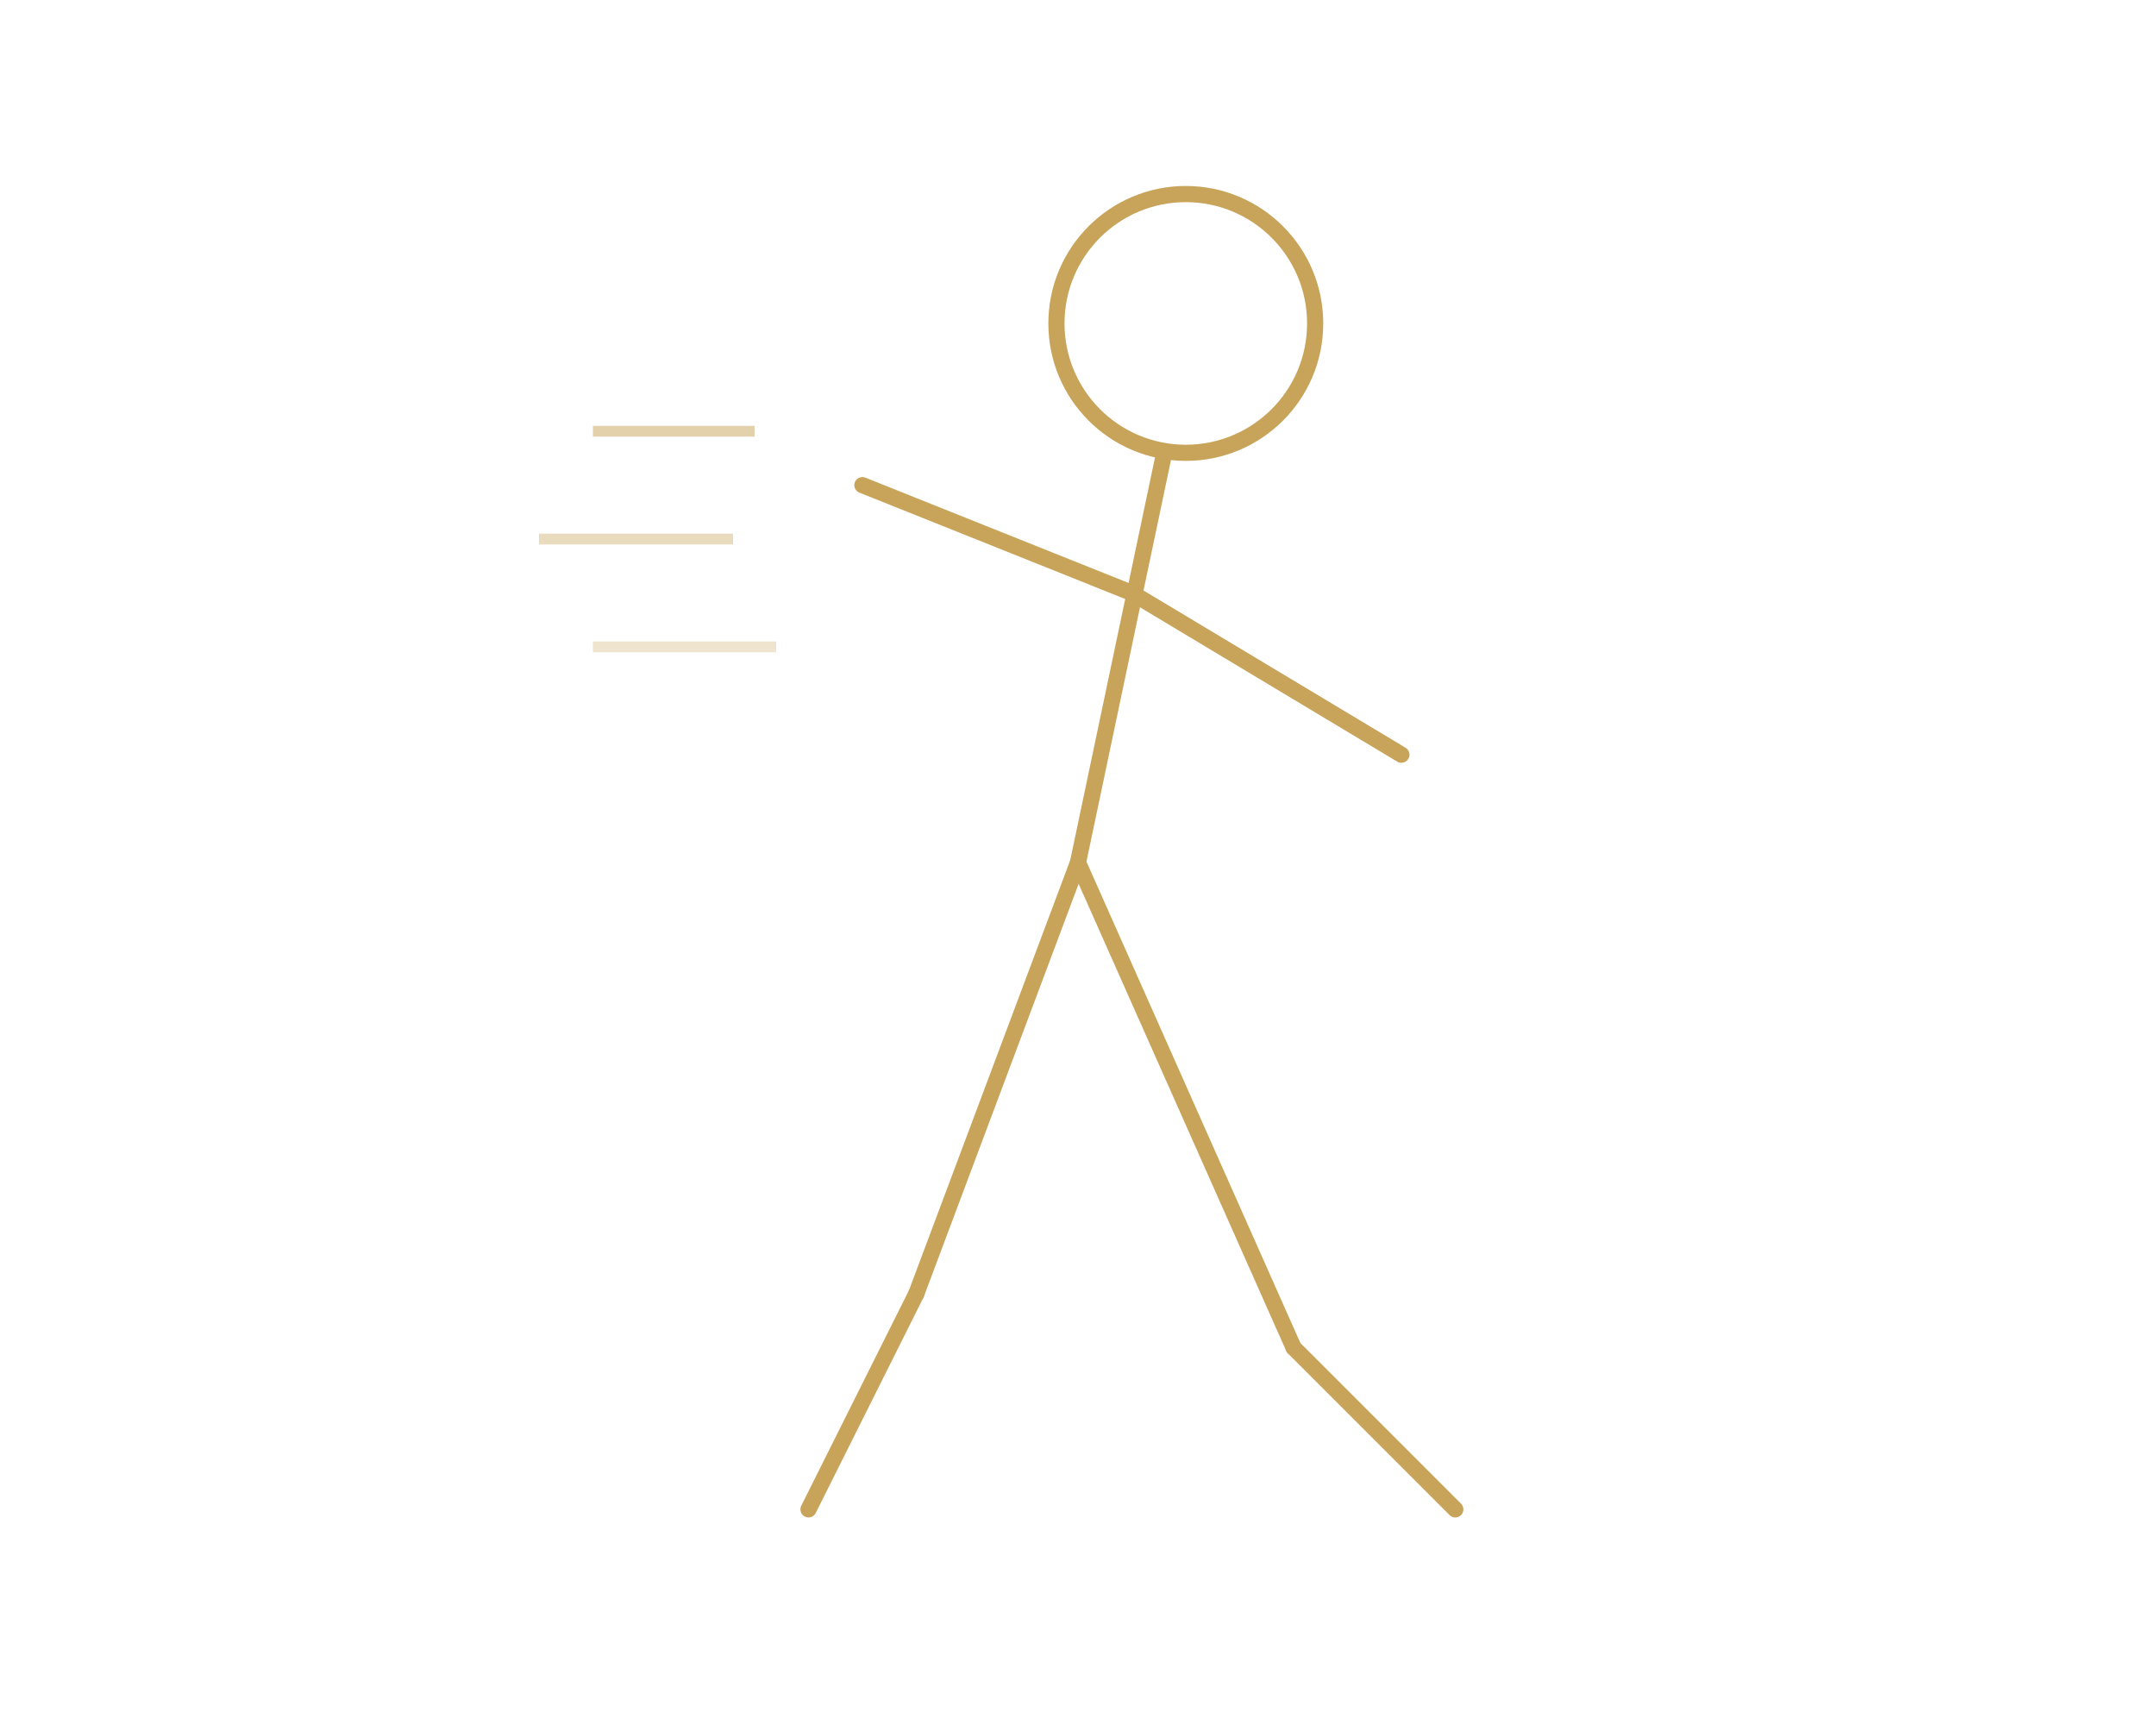
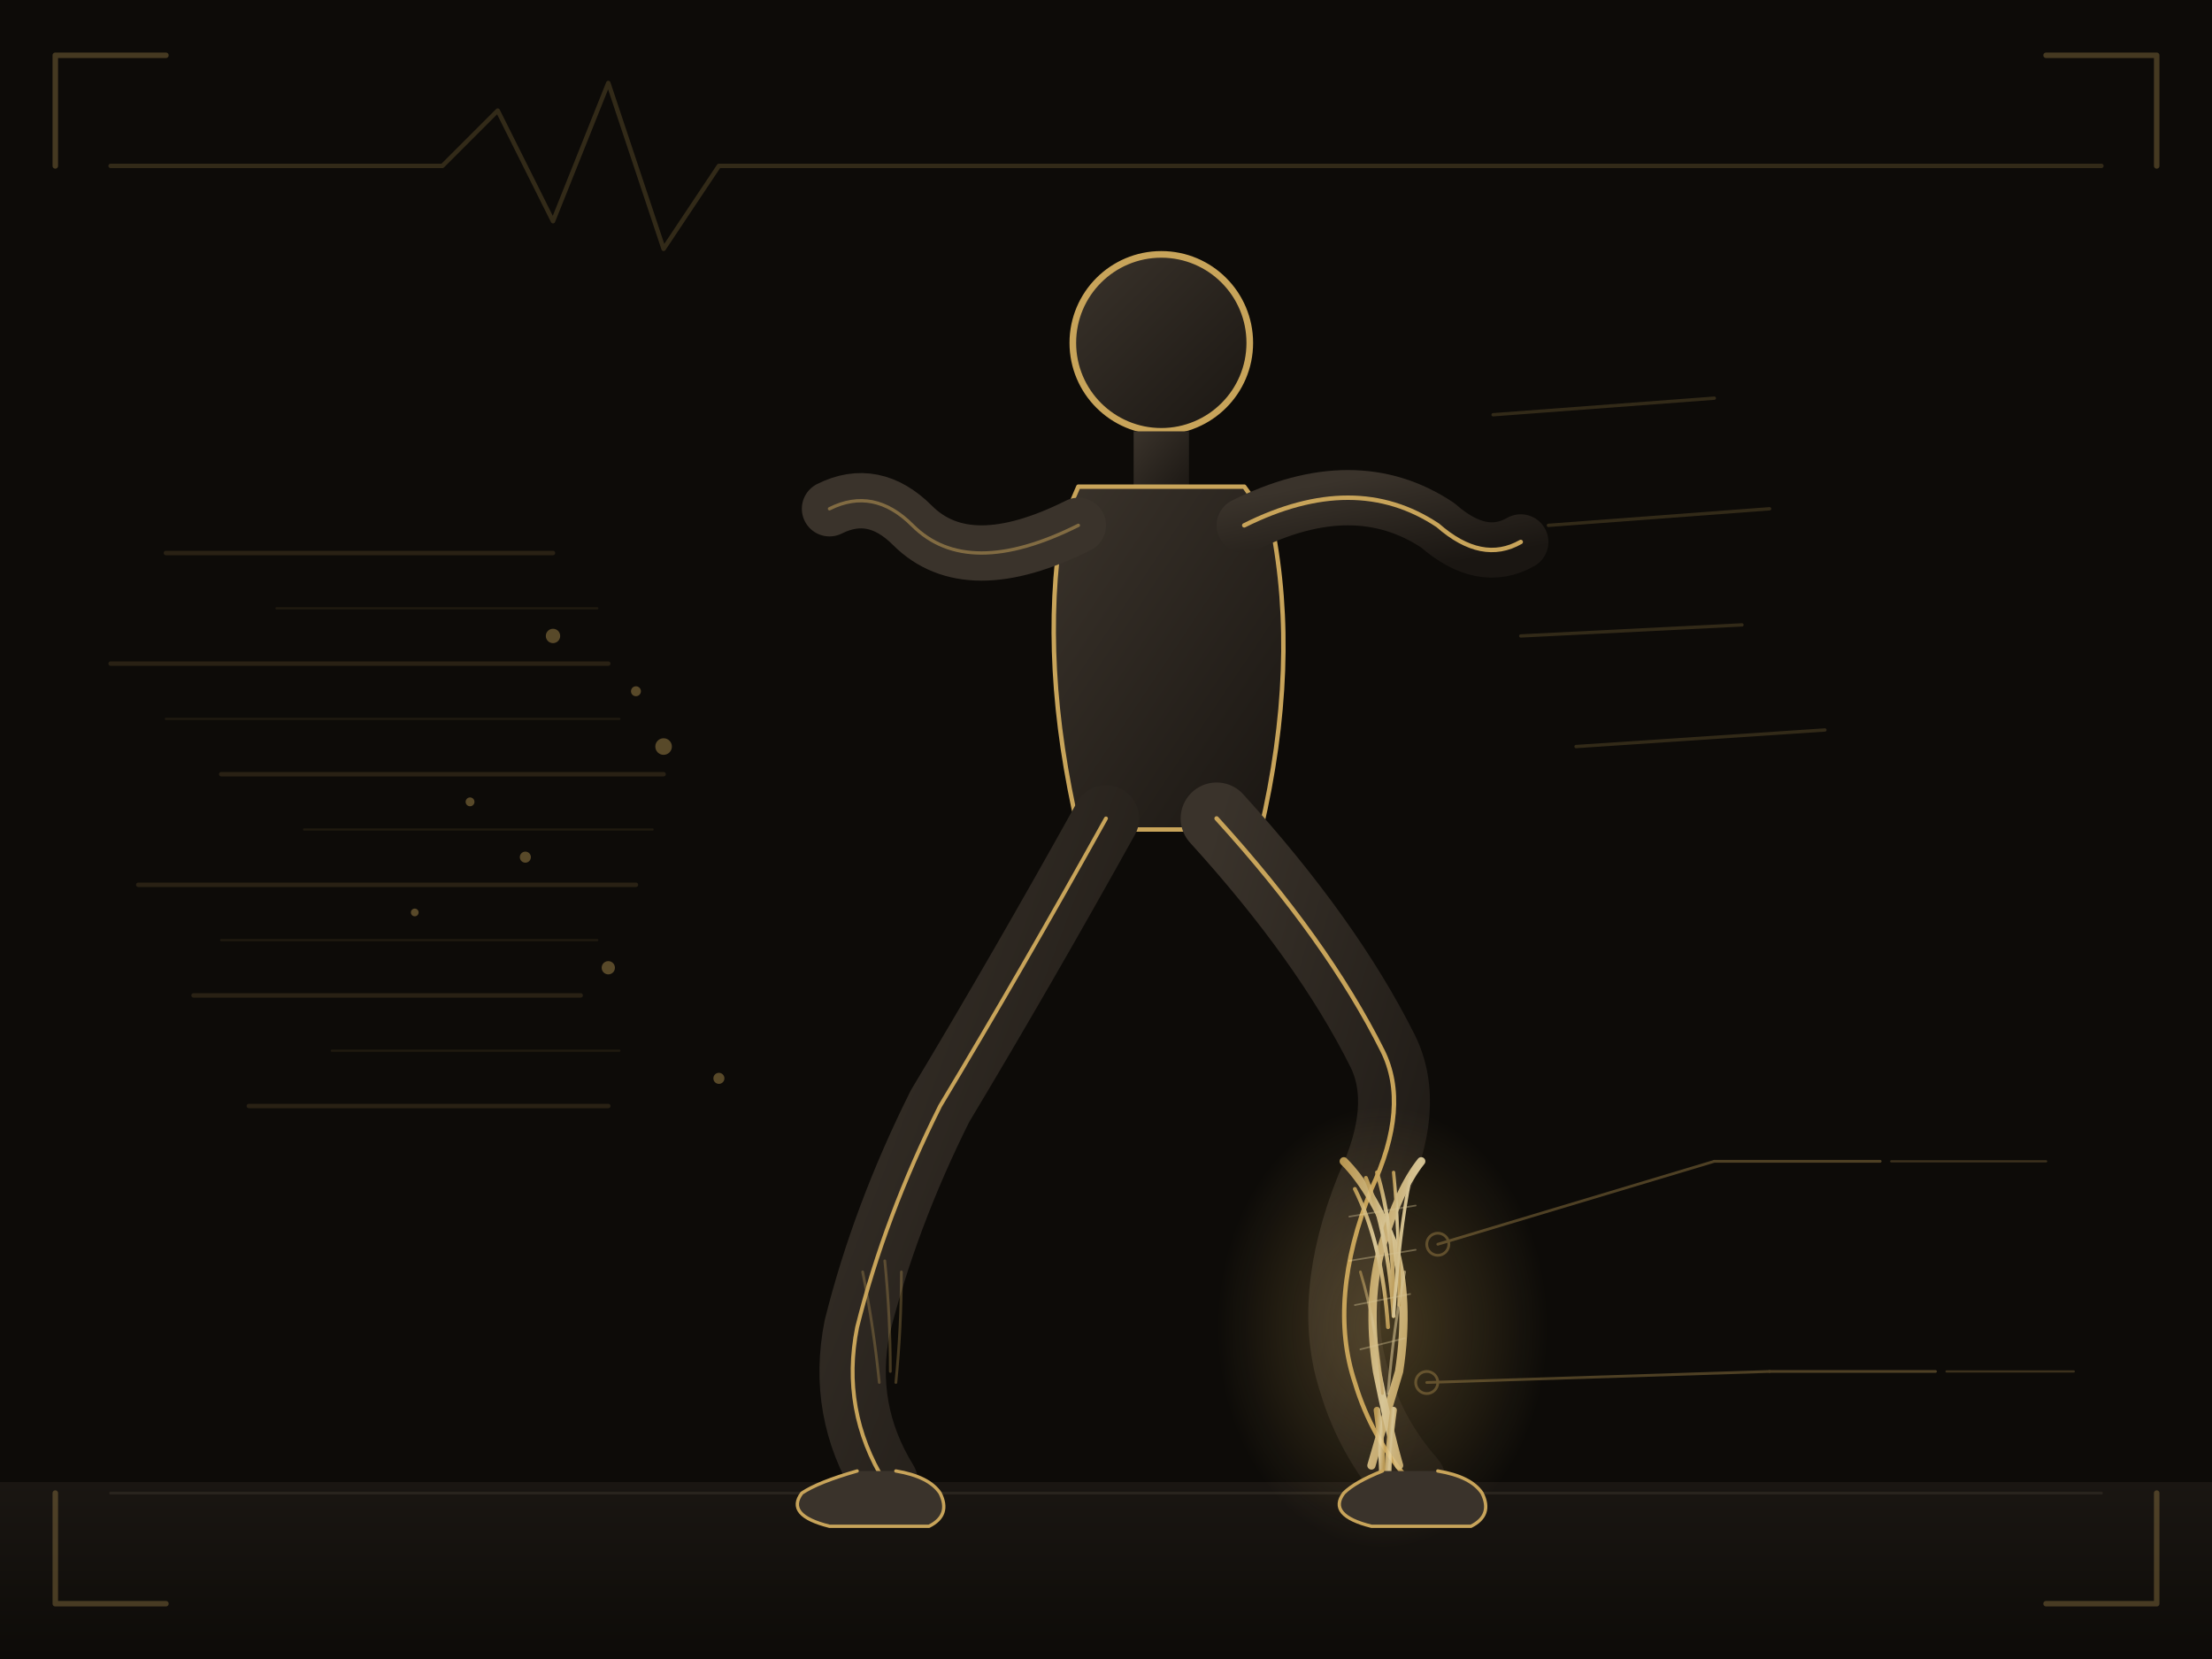
- <svg xmlns="http://www.w3.org/2000/svg" viewBox="0 0 200 160">
-   <circle cx="110" cy="30" r="12" stroke="#c8a45a" stroke-width="1.5" fill="none" />
-   <path d="M108 42 L100 80 L85 120" stroke="#c8a45a" stroke-width="1.5" fill="none" stroke-linecap="round" />
-   <path d="M100 80 L120 125" stroke="#c8a45a" stroke-width="1.5" fill="none" stroke-linecap="round" />
-   <path d="M105 55 L80 45" stroke="#c8a45a" stroke-width="1.5" fill="none" stroke-linecap="round" />
-   <path d="M105 55 L130 70" stroke="#c8a45a" stroke-width="1.5" fill="none" stroke-linecap="round" />
-   <line x1="85" y1="120" x2="75" y2="140" stroke="#c8a45a" stroke-width="1.5" stroke-linecap="round" />
-   <line x1="120" y1="125" x2="135" y2="140" stroke="#c8a45a" stroke-width="1.5" stroke-linecap="round" />
-   <line x1="55" y1="40" x2="70" y2="40" stroke="#c8a45a" stroke-width="1" opacity="0.5" />
-   <line x1="50" y1="50" x2="68" y2="50" stroke="#c8a45a" stroke-width="1" opacity="0.4" />
-   <line x1="55" y1="60" x2="72" y2="60" stroke="#c8a45a" stroke-width="1" opacity="0.3" />
+ <svg xmlns="http://www.w3.org/2000/svg" viewBox="0 0 400 300" stroke-linecap="round" stroke-linejoin="round">
+   <defs>
+     <linearGradient id="bodyGrad" x1="0%" y1="0%" x2="100%" y2="100%">
+       <stop offset="0%" stop-color="#3a332b" />
+       <stop offset="100%" stop-color="#1a1612" />
+     </linearGradient>
+     <linearGradient id="muscleGrad" x1="0%" y1="0%" x2="100%" y2="100%">
+       <stop offset="0%" stop-color="#c8a45a" />
+       <stop offset="50%" stop-color="#e8d5a3" />
+       <stop offset="100%" stop-color="#c8a45a" />
+     </linearGradient>
+     <radialGradient id="glowGrad" cx="50%" cy="50%" r="50%">
+       <stop offset="0%" stop-color="#c8a45a" stop-opacity="0.3" />
+       <stop offset="100%" stop-color="#c8a45a" stop-opacity="0" />
+     </radialGradient>
+     <linearGradient id="groundGrad" x1="0%" y1="0%" x2="0%" y2="100%">
+       <stop offset="0%" stop-color="#1a1612" />
+       <stop offset="100%" stop-color="#0d0b08" />
+     </linearGradient>
+   </defs>
+   <rect width="400" height="300" fill="#0d0b08" />
+   <rect x="0" y="268" width="400" height="32" fill="url(#groundGrad)" />
+   <line x1="20" y1="270" x2="380" y2="270" stroke="#3a332b" stroke-width="0.5" opacity="0.5" />
+   <g stroke="#c8a45a" stroke-width="0.8" opacity="0.15">
+     <line x1="30" y1="100" x2="100" y2="100" />
+     <line x1="20" y1="120" x2="110" y2="120" />
+     <line x1="40" y1="140" x2="120" y2="140" />
+     <line x1="25" y1="160" x2="115" y2="160" />
+     <line x1="35" y1="180" x2="105" y2="180" />
+     <line x1="45" y1="200" x2="110" y2="200" />
+   </g>
+   <g stroke="#c8a45a" stroke-width="0.4" opacity="0.1">
+     <line x1="50" y1="110" x2="108" y2="110" />
+     <line x1="30" y1="130" x2="112" y2="130" />
+     <line x1="55" y1="150" x2="118" y2="150" />
+     <line x1="40" y1="170" x2="108" y2="170" />
+     <line x1="60" y1="190" x2="112" y2="190" />
+   </g>
+   <circle cx="210" cy="62" r="16" fill="url(#bodyGrad)" stroke="#c8a45a" stroke-width="1.2" />
+   <path d="M205,78 L205,90 L215,90 L215,78" fill="url(#bodyGrad)" stroke="none" />
+   <path d="M195,88 L225,88 L230,95 Q235,120 228,150 L195,150 Q188,120 192,95 Z" fill="url(#bodyGrad)" stroke="#c8a45a" stroke-width="0.8" />
+   <path d="M195,95 Q175,105 165,95 Q158,88 150,92" fill="none" stroke="#3a332b" stroke-width="10" />
+   <path d="M195,95 Q175,105 165,95 Q158,88 150,92" fill="none" stroke="#c8a45a" stroke-width="0.6" opacity="0.5" />
+   <path d="M225,95 Q245,85 260,95 Q268,102 275,98" fill="none" stroke="url(#bodyGrad)" stroke-width="10" />
+   <path d="M225,95 Q245,85 260,95 Q268,102 275,98" fill="none" stroke="#c8a45a" stroke-width="0.8" />
+   <path d="M200,148 Q185,175 170,200 Q160,220 155,240 Q152,255 160,268" fill="none" stroke="url(#bodyGrad)" stroke-width="12" />
+   <path d="M200,148 Q185,175 170,200 Q160,220 155,240 Q152,255 160,268" fill="none" stroke="#c8a45a" stroke-width="0.7" />
+   <path d="M220,148 Q240,170 250,190 Q255,200 248,215 Q240,235 245,250 Q248,260 255,268" fill="none" stroke="url(#bodyGrad)" stroke-width="13" />
+   <path d="M220,148 Q240,170 250,190 Q255,200 248,215 Q240,235 245,250 Q248,260 255,268" fill="none" stroke="#c8a45a" stroke-width="0.8" />
+   <ellipse cx="250" cy="240" rx="30" ry="40" fill="url(#glowGrad)" />
+   <g stroke="url(#muscleGrad)" fill="none" opacity="0.9">
+     <path d="M243,210 Q248,215 252,225 Q255,235 253,248 Q250,258 248,265" stroke-width="1.5" />
+     <path d="M257,210 Q253,215 250,225 Q247,235 249,248 Q251,258 253,265" stroke-width="1.5" />
+     <path d="M245,215 Q250,225 251,240" stroke-width="0.7" />
+     <path d="M247,213 Q251,223 252,238" stroke-width="0.7" />
+     <path d="M249,212 Q252,222 252,236" stroke-width="0.7" />
+     <path d="M252,212 Q253,222 253,236" stroke-width="0.6" />
+     <path d="M255,213 Q253,223 252,238" stroke-width="0.6" />
+     <path d="M246,230 Q249,240 250,252" stroke-width="0.5" opacity="0.6" />
+     <path d="M254,230 Q252,240 251,252" stroke-width="0.5" opacity="0.6" />
+     <path d="M249,255 Q250,262 250,268" stroke-width="1.2" />
+     <path d="M252,255 Q251,262 251,268" stroke-width="1.2" />
+     <line x1="244" y1="220" x2="256" y2="218" stroke-width="0.3" opacity="0.4" />
+     <line x1="244" y1="228" x2="256" y2="226" stroke-width="0.3" opacity="0.4" />
+     <line x1="245" y1="236" x2="255" y2="234" stroke-width="0.3" opacity="0.4" />
+     <line x1="246" y1="244" x2="254" y2="242" stroke-width="0.3" opacity="0.4" />
+   </g>
+   <g stroke="#c8a45a" fill="none" opacity="0.3" stroke-width="0.5">
+     <path d="M156,230 Q158,240 159,250" />
+     <path d="M160,228 Q161,238 161,248" />
+     <path d="M163,230 Q163,240 162,250" />
+   </g>
+   <path d="M155,266 Q148,268 145,270 Q142,274 150,276 L168,276 Q172,274 170,270 Q168,267 162,266" fill="#3a332b" stroke="#c8a45a" stroke-width="0.6" />
+   <path d="M250,266 Q245,268 243,270 Q240,274 248,276 L266,276 Q270,274 268,270 Q266,267 260,266" fill="#3a332b" stroke="#c8a45a" stroke-width="0.6" />
+   <g fill="#c8a45a" opacity="0.4">
+     <circle cx="120" cy="135" r="1.5" />
+     <circle cx="95" cy="155" r="1" />
+     <circle cx="110" cy="175" r="1.2" />
+     <circle cx="85" cy="145" r="0.8" />
+     <circle cx="130" cy="195" r="1" />
+     <circle cx="100" cy="115" r="1.3" />
+     <circle cx="75" cy="165" r="0.7" />
+     <circle cx="115" cy="125" r="0.9" />
+   </g>
+   <g stroke="#c8a45a" stroke-width="0.6" opacity="0.2">
+     <line x1="270" y1="75" x2="310" y2="72" />
+     <line x1="280" y1="95" x2="320" y2="92" />
+     <line x1="275" y1="115" x2="315" y2="113" />
+     <line x1="285" y1="135" x2="330" y2="132" />
+   </g>
+   <g stroke="#c8a45a" stroke-width="0.5" opacity="0.35">
+     <line x1="260" y1="225" x2="310" y2="210" />
+     <line x1="310" y1="210" x2="340" y2="210" />
+     <circle cx="260" cy="225" r="2" fill="none" />
+     <line x1="258" y1="250" x2="320" y2="248" />
+     <line x1="320" y1="248" x2="350" y2="248" />
+     <circle cx="258" cy="250" r="2" fill="none" />
+   </g>
+   <g stroke="#c8a45a" stroke-width="0.4" opacity="0.25">
+     <line x1="342" y1="210" x2="370" y2="210" />
+     <line x1="352" y1="248" x2="375" y2="248" />
+   </g>
+   <path d="M20,30 L80,30 L90,20 L100,40 L110,15 L120,45 L130,30 L380,30" fill="none" stroke="#c8a45a" stroke-width="0.8" opacity="0.2" />
+   <path d="M10,10 L30,10 M10,10 L10,30" stroke="#c8a45a" stroke-width="1" opacity="0.3" />
+   <path d="M390,10 L370,10 M390,10 L390,30" stroke="#c8a45a" stroke-width="1" opacity="0.3" />
+   <path d="M10,290 L30,290 M10,290 L10,270" stroke="#c8a45a" stroke-width="1" opacity="0.3" />
+   <path d="M390,290 L370,290 M390,290 L390,270" stroke="#c8a45a" stroke-width="1" opacity="0.3" />
</svg>
